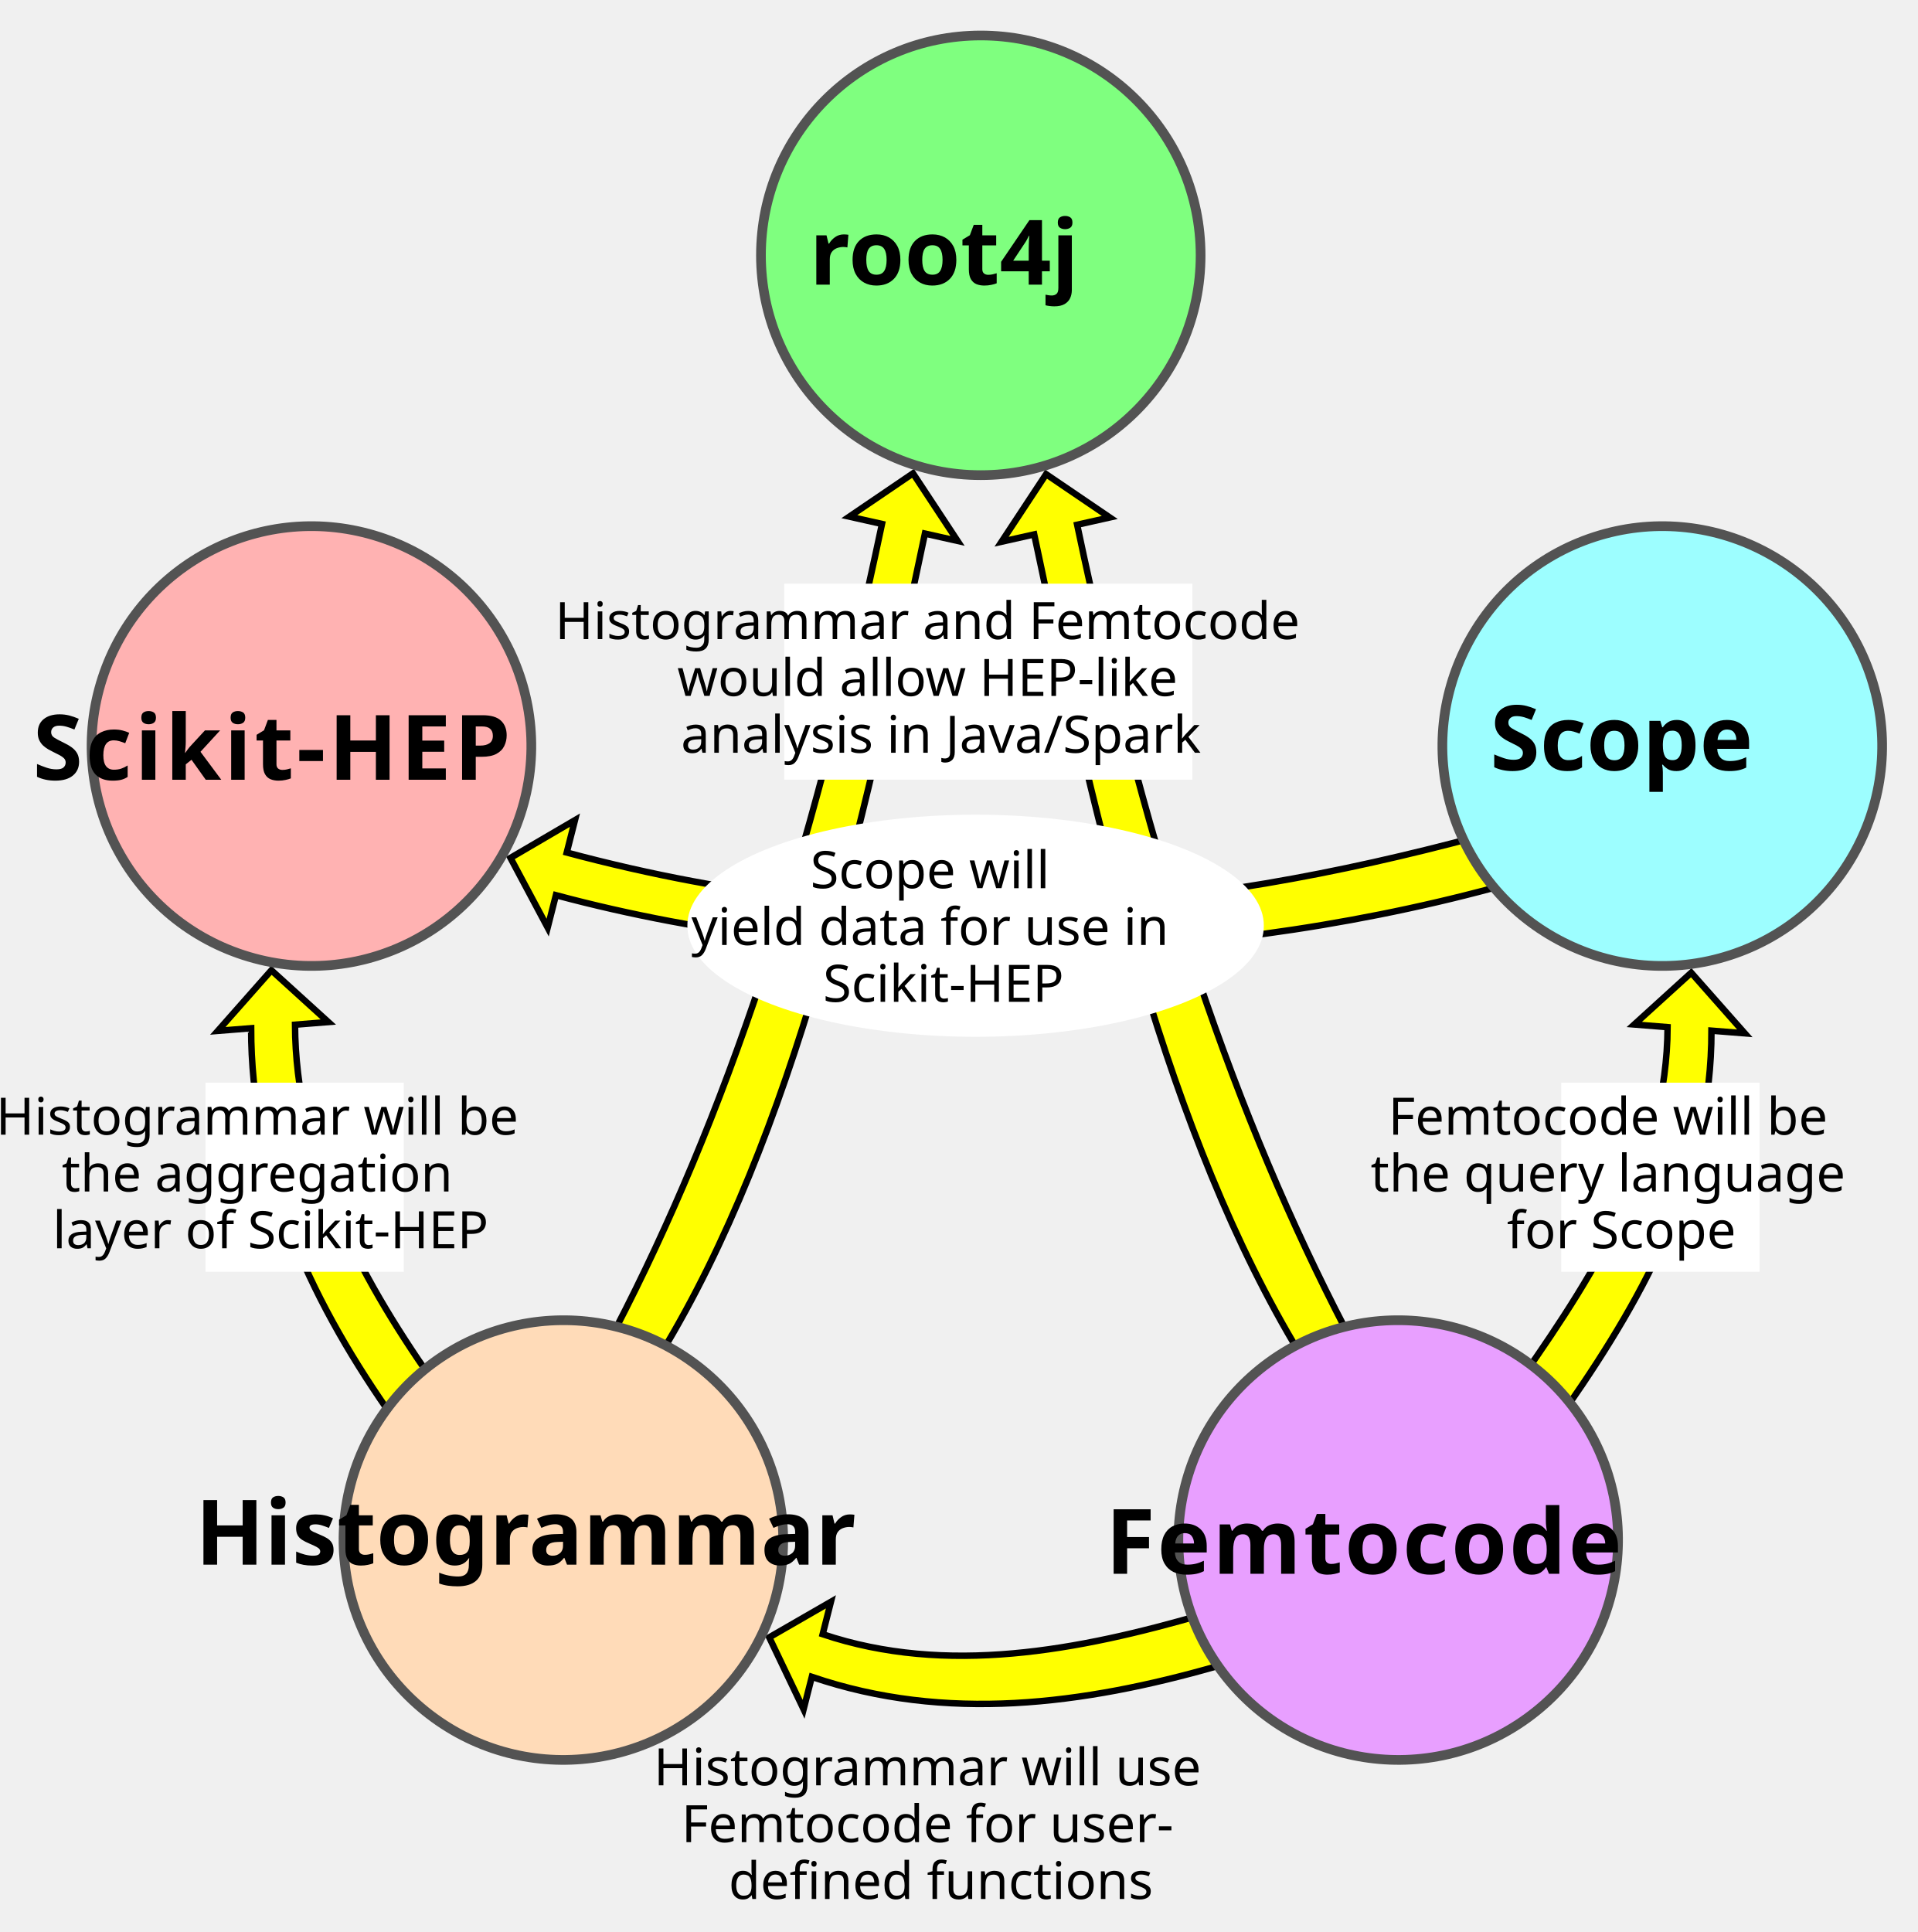
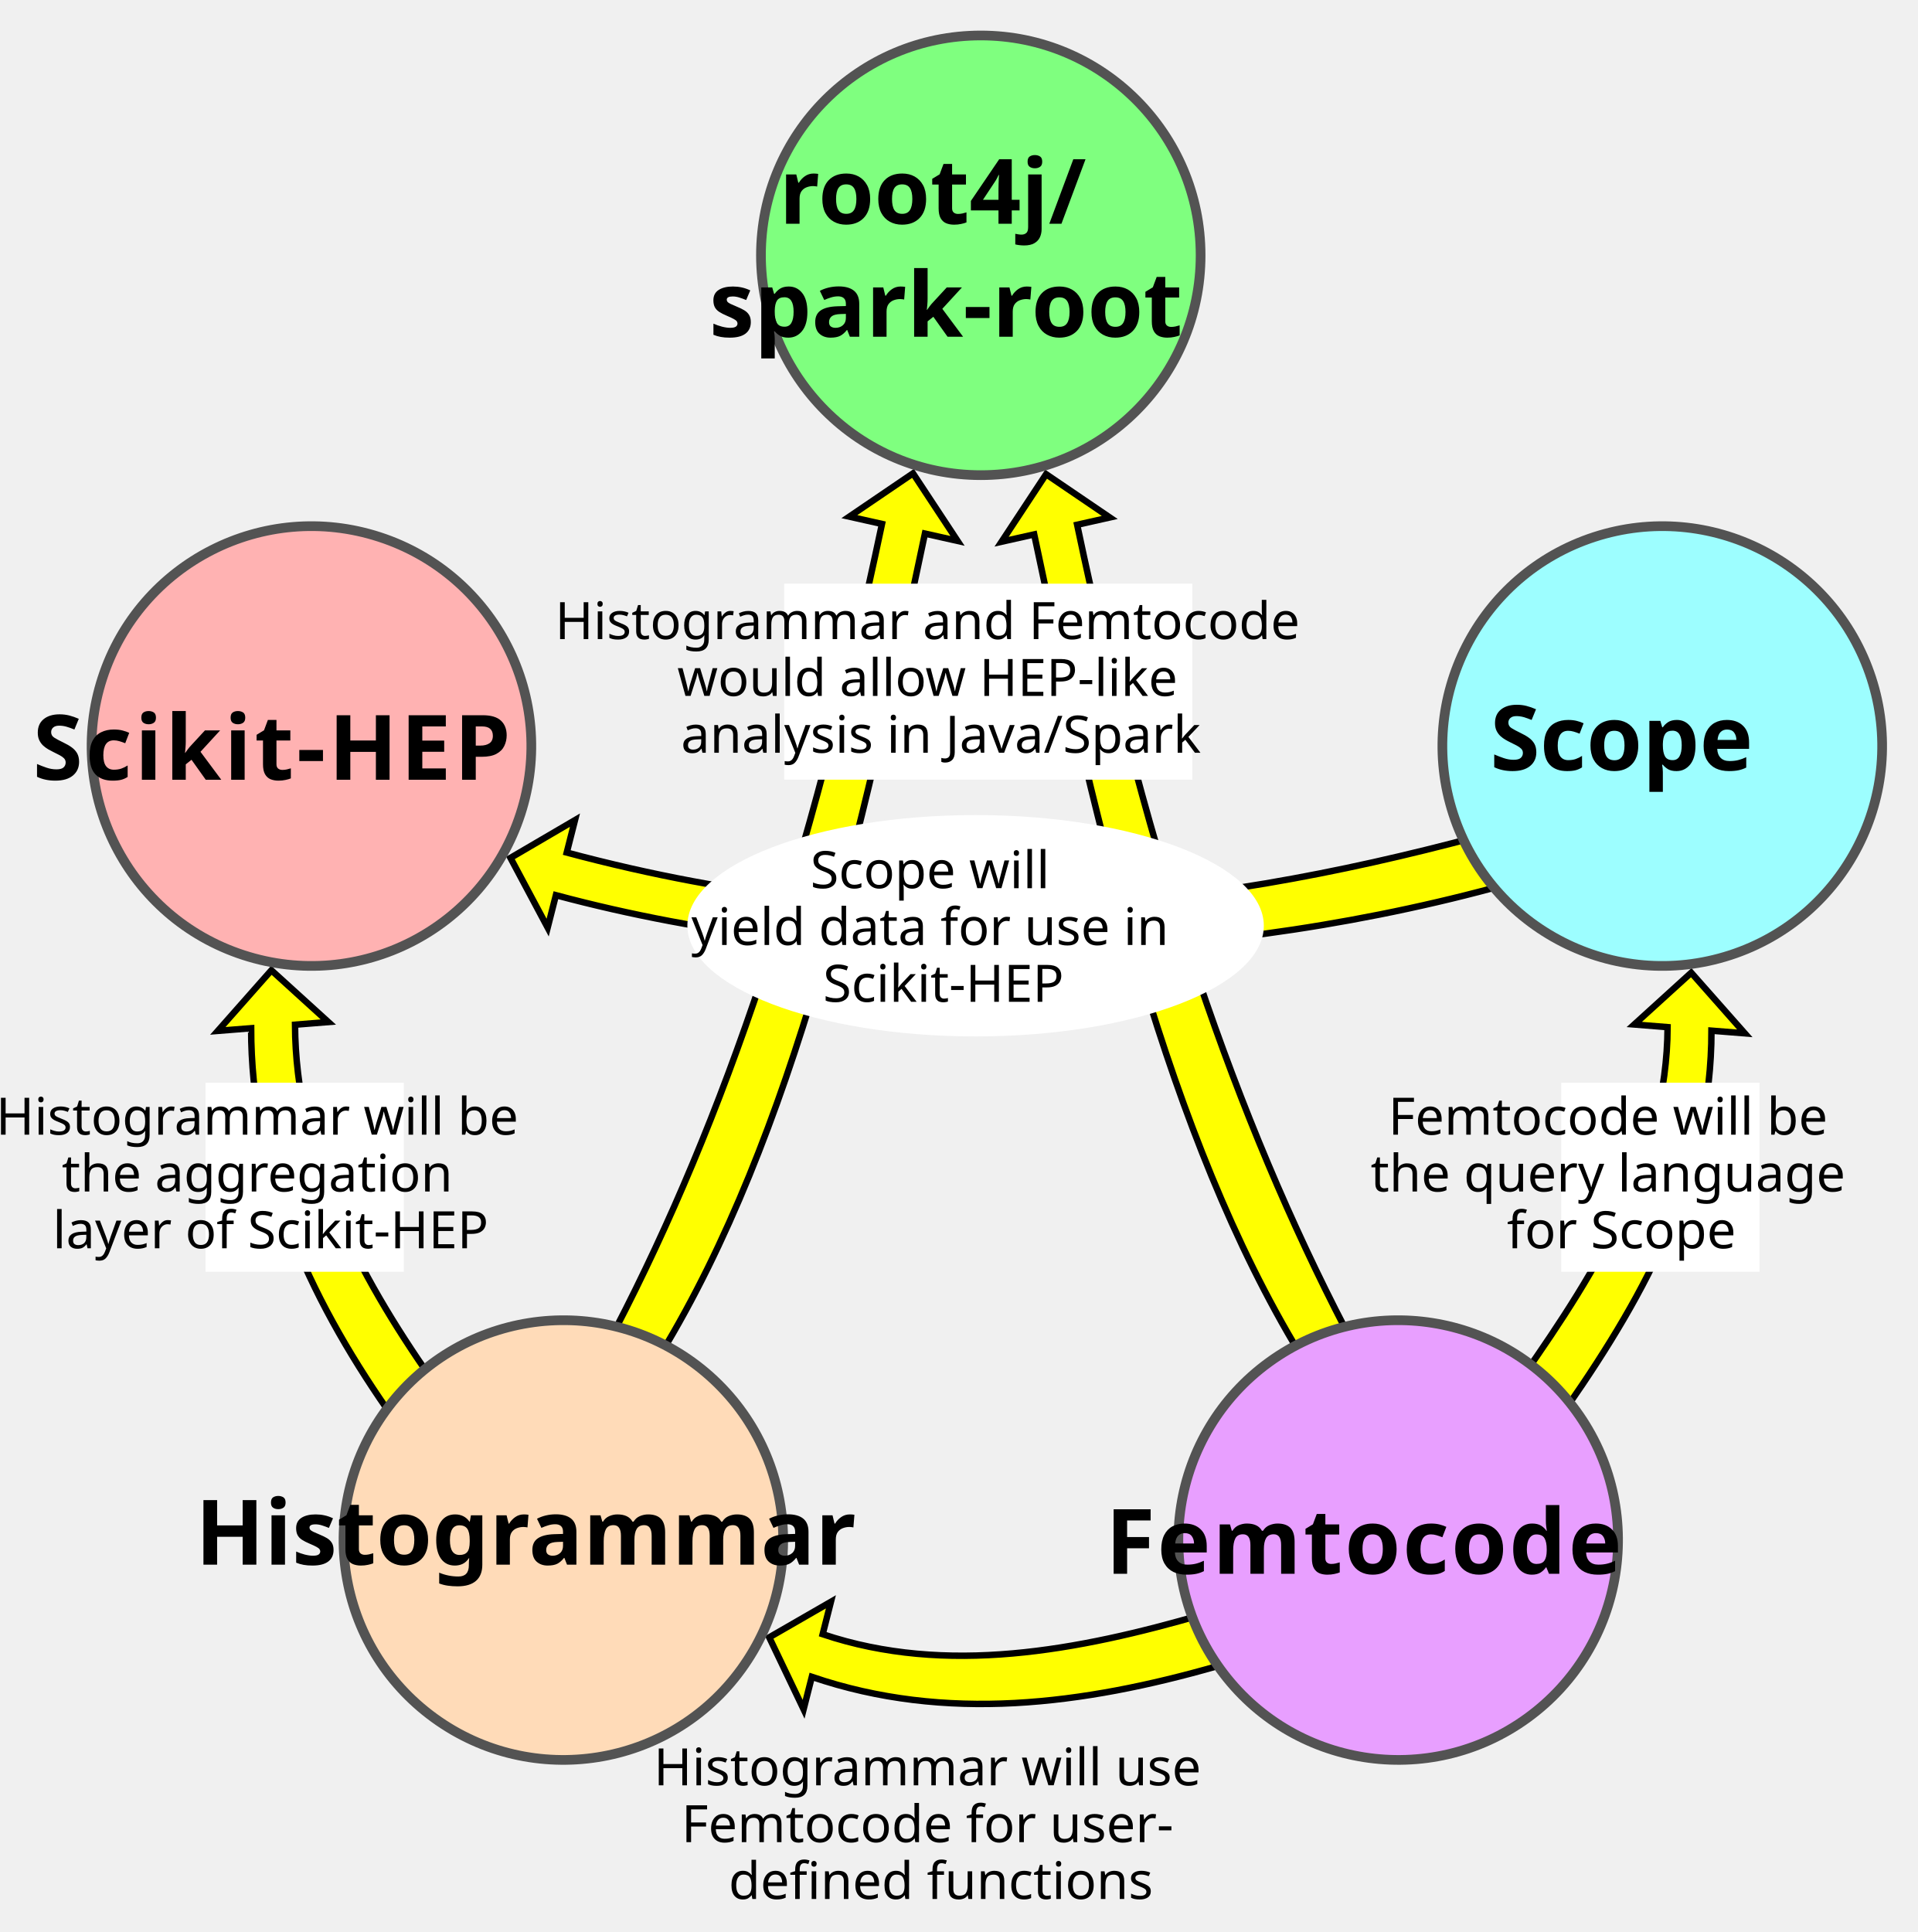
<svg xmlns="http://www.w3.org/2000/svg" width="594.055" height="598.48" id="svg2" version="1.1">
  <defs id="defs4" />
  <g id="layer1" transform="translate(-77.05756,-237.8789)">
    <path id="path3338" style="color:#000000;fill:#ffff00;fill-opacity:1;fill-rule:nonzero;stroke:#000000;stroke-width:2;stroke-linecap:butt;stroke-linejoin:miter;stroke-miterlimit:4;stroke-opacity:1;stroke-dasharray:none;stroke-dashoffset:0;marker:none;visibility:visible;display:inline;overflow:visible;enable-background:accumulate" d="m 539.401,513.026 c -91.163,24.427 -197.511,26.977 -290.133,2.159 l -2.551,10.035 -11.52,-21.588 19.981,-11.698 -2.551,10.035 c 105.755,28.337 195.721,18.224 282.455,-5.017 z" />
    <path d="M 479.772,657.202 C 438.885,589.812 417.21,497.252 397.436,403.423 l -10.103,2.265 13.795,-20.918 19.718,13.403 -10.103,2.265 c 22.578,107.132 49.567,184.429 83.106,249.12 z" style="color:#000000;fill:#ffff00;fill-opacity:1;fill-rule:nonzero;stroke:#000000;stroke-width:2;stroke-linecap:butt;stroke-linejoin:miter;stroke-miterlimit:4;stroke-opacity:1;stroke-dasharray:none;stroke-dashoffset:0;marker:none;visibility:visible;display:inline;overflow:visible;enable-background:accumulate" id="path3340" />
    <path id="path3344" style="color:#000000;fill:#ffff00;fill-opacity:1;fill-rule:nonzero;stroke:#000000;stroke-width:2;stroke-linecap:butt;stroke-linejoin:miter;stroke-miterlimit:4;stroke-opacity:1;stroke-dasharray:none;stroke-dashoffset:0;marker:none;visibility:visible;display:inline;overflow:visible;enable-background:accumulate" d="m 281.885,657.075 c 40.887,-67.389 61.931,-160.076 81.705,-253.905 l 10.103,2.265 -13.795,-20.918 -19.718,13.403 10.103,2.265 C 327.705,507.319 301.347,584.743 267.808,649.433 z" />
    <path id="path3334" style="color:#000000;fill:#ffff00;fill-opacity:1;fill-rule:nonzero;stroke:#000000;stroke-width:2;stroke-linecap:butt;stroke-linejoin:miter;stroke-miterlimit:4;stroke-opacity:1;stroke-dasharray:none;stroke-dashoffset:0;marker:none;visibility:visible;display:inline;overflow:visible;enable-background:accumulate" d="m 562.714,673.414 c 24.657,-35.47 44.535,-72.38 44.534,-116.264 l 10.321,0.827 -16.592,-18.777 -17.644,16.035 10.321,0.827 c -0.193,40.443 -21.572,74.977 -44.759,108.074 z" />
    <path d="m 454.164,754.011 c -41.532,11.881 -84.079,17.49 -125.611,3.317 l -2.551,10.035 -10.645,-22.272 19.106,-11.015 -2.551,10.035 c 38.339,12.878 79.121,5.081 117.933,-6.175 z" style="color:#000000;fill:#ffff00;fill-opacity:1;fill-rule:nonzero;stroke:#000000;stroke-width:2;stroke-linecap:butt;stroke-linejoin:miter;stroke-miterlimit:4;stroke-opacity:1;stroke-dasharray:none;stroke-dashoffset:0;marker:none;visibility:visible;display:inline;overflow:visible;enable-background:accumulate" id="path3336" />
    <path d="M 197.115,674.606 C 172.458,639.135 154.853,600.274 154.854,556.39 l -10.321,0.827 16.592,-18.777 17.644,16.035 -10.321,0.827 c 0.193,40.443 19.299,76.928 42.486,110.026 z" style="color:#000000;fill:#ffff00;fill-opacity:1;fill-rule:nonzero;stroke:#000000;stroke-width:2;stroke-linecap:butt;stroke-linejoin:miter;stroke-miterlimit:4;stroke-opacity:1;stroke-dasharray:none;stroke-dashoffset:0;marker:none;visibility:visible;display:inline;overflow:visible;enable-background:accumulate" id="path3332" />
    <path transform="matrix(0.309017,-0.9510565,0.9510565,0.309017,-487.9588,1461.258)" style="color:#000000;fill:#ffb2b2;fill-opacity:1;fill-rule:nonzero;stroke:#535353;stroke-width:3;stroke-linecap:butt;stroke-linejoin:miter;stroke-miterlimit:4;stroke-opacity:1;stroke-dasharray:none;stroke-dashoffset:0;marker:none;visibility:visible;display:inline;overflow:visible;enable-background:accumulate" id="path3131" d="m 1216.224,322.495 c 0,37.61 -30.489,68.099 -68.099,68.099 -37.61,0 -68.099,-30.489 -68.099,-68.099 0,-37.61 30.489,-68.099 68.099,-68.099 37.61,0 68.099,30.489 68.099,68.099 z" />
    <path transform="matrix(0.309017,0.9510565,-0.9510565,0.309017,543.9273,-722.6039)" style="color:#000000;fill:#9dfeff;fill-opacity:1;fill-rule:nonzero;stroke:#535353;stroke-width:3;stroke-linecap:butt;stroke-linejoin:miter;stroke-miterlimit:4;stroke-opacity:1;stroke-dasharray:none;stroke-dashoffset:0;marker:none;visibility:visible;display:inline;overflow:visible;enable-background:accumulate" id="path3143" d="m 1216.224,322.495 c 0,37.61 -30.489,68.099 -68.099,68.099 -37.61,0 -68.099,-30.489 -68.099,-68.099 0,-37.61 30.489,-68.099 68.099,-68.099 37.61,0 68.099,30.489 68.099,68.099 z" />
    <path style="color:#000000;fill:#7fff7f;fill-opacity:1;fill-rule:nonzero;stroke:#535353;stroke-width:3;stroke-linecap:butt;stroke-linejoin:miter;stroke-miterlimit:4;stroke-opacity:1;stroke-dasharray:none;stroke-dashoffset:0;marker:none;visibility:visible;display:inline;overflow:visible;enable-background:accumulate" id="path3127" d="m 1216.224,322.495 c 0,37.61 -30.489,68.099 -68.099,68.099 -37.61,0 -68.099,-30.489 -68.099,-68.099 0,-37.61 30.489,-68.099 68.099,-68.099 37.61,0 68.099,30.489 68.099,68.099 z" transform="matrix(-1,0,0,1,1529.016,-5.527306)" />
    <path transform="matrix(0.809017,-0.5877853,-0.5877853,-0.809017,-229.0903,1650.705)" style="color:#000000;fill:#e89fff;fill-opacity:1;fill-rule:nonzero;stroke:#535353;stroke-width:3;stroke-linecap:butt;stroke-linejoin:miter;stroke-miterlimit:4;stroke-opacity:1;stroke-dasharray:none;stroke-dashoffset:0;marker:none;visibility:visible;display:inline;overflow:visible;enable-background:accumulate" id="path3135" d="m 1216.224,322.495 c 0,37.61 -30.489,68.099 -68.099,68.099 -37.61,0 -68.099,-30.489 -68.099,-68.099 0,-37.61 30.489,-68.099 68.099,-68.099 37.61,0 68.099,30.489 68.099,68.099 z" />
    <path transform="matrix(0.809017,0.5877853,0.5877853,-0.809017,-866.831,301.0042)" style="color:#000000;fill:#ffdbb8;fill-opacity:1;fill-rule:nonzero;stroke:#535353;stroke-width:3;stroke-linecap:butt;stroke-linejoin:miter;stroke-miterlimit:4;stroke-opacity:1;stroke-dasharray:none;stroke-dashoffset:0;marker:none;visibility:visible;display:inline;overflow:visible;enable-background:accumulate" id="path3139" d="m 1216.224,322.495 c 0,37.61 -30.489,68.099 -68.099,68.099 -37.61,0 -68.099,-30.489 -68.099,-68.099 0,-37.61 30.489,-68.099 68.099,-68.099 37.61,0 68.099,30.489 68.099,68.099 z" />
    <text xml:space="preserve" style="font-size:16px;font-style:normal;font-weight:normal;text-align:center;line-height:125%;letter-spacing:0px;word-spacing:0px;text-anchor:middle;fill:#000000;fill-opacity:1;stroke:none;font-family:Sans" x="250.348" y="722.566" id="text3001">
      <tspan id="tspan3003" x="250.348" y="722.566" style="font-size:28px;font-weight:bold">Histogrammar</tspan>
    </text>
    <text id="text3005" y="725.39" x="509.589" style="font-size:16px;font-style:normal;font-weight:normal;text-align:center;line-height:125%;letter-spacing:0px;word-spacing:0px;text-anchor:middle;fill:#000000;fill-opacity:1;stroke:none;font-family:Sans" xml:space="preserve">
      <tspan style="font-size:28px;font-weight:bold;letter-spacing:0.63px" y="725.39" x="509.904" id="tspan3007">Femtocode</tspan>
    </text>
    <text xml:space="preserve" style="font-size:16px;font-style:normal;font-weight:normal;text-align:center;line-height:125%;letter-spacing:0px;word-spacing:0px;text-anchor:middle;fill:#000000;fill-opacity:1;stroke:none;font-family:Sans" x="589.789" y="476.462" id="text3009">
      <tspan id="tspan3011" x="589.789" y="476.462" style="font-size:28px;font-weight:bold">Scope</tspan>
    </text>
-     <text id="text3013" y="326.058" x="379.915" style="font-size:16px;font-style:normal;font-weight:normal;text-align:center;line-height:125%;letter-spacing:0px;word-spacing:0px;text-anchor:middle;fill:#000000;fill-opacity:1;stroke:none;font-family:Sans" xml:space="preserve">
-       <tspan style="font-size:28px;font-weight:bold" y="326.058" x="379.915" id="tspan3015">root4j</tspan>
+     <text id="text3013" y="307.192" x="380.495" style="font-size:16px;font-style:normal;font-weight:normal;text-align:center;line-height:125%;letter-spacing:0px;word-spacing:0px;text-anchor:middle;fill:#000000;fill-opacity:1;stroke:none;font-family:Sans" xml:space="preserve">
+       <tspan style="font-size:28px;font-weight:bold" y="307.192" x="380.495" id="tspan3015">root4j/</tspan>
+       <tspan style="font-size:28px;font-weight:bold" y="342.192" x="380.495" id="tspan3040">spark-root</tspan>
    </text>
    <text xml:space="preserve" style="font-size:16px;font-style:normal;font-weight:normal;text-align:center;line-height:125%;letter-spacing:0px;word-spacing:0px;text-anchor:middle;fill:#000000;fill-opacity:1;stroke:none;font-family:Sans" x="171.222" y="479.422" id="text3017">
      <tspan id="tspan3019" x="171.662" y="479.422" style="font-size:28px;font-weight:bold;letter-spacing:0.88px">Scikit-HEP</tspan>
    </text>
    <rect style="color:#000000;fill:#ffffff;fill-opacity:1;fill-rule:nonzero;stroke:none;stroke-width:2;marker:none;visibility:visible;display:inline;overflow:visible;enable-background:accumulate" id="rect4147" width="61.429" height="58.571" x="140.714" y="573.265" />
    <text xml:space="preserve" style="font-size:16px;font-style:normal;font-weight:normal;text-align:center;line-height:110%;letter-spacing:0px;word-spacing:0px;text-anchor:middle;fill:#000000;fill-opacity:1;stroke:none;font-family:Sans" x="171.3" y="589.365" id="text3107">
      <tspan id="tspan3109" x="171.3" y="589.365">Histogrammar will be</tspan>
      <tspan x="171.3" y="606.965" id="tspan3111">the aggregation</tspan>
      <tspan x="171.3" y="624.565" id="tspan3113">layer of Scikit-HEP</tspan>
    </text>
    <text xml:space="preserve" style="font-size:16px;font-style:normal;font-weight:normal;text-align:center;line-height:110%;letter-spacing:0px;word-spacing:0px;text-anchor:middle;fill:#000000;fill-opacity:1;stroke:none;font-family:Sans" x="378.935" y="790.932" id="text3147">
      <tspan id="tspan3149" x="378.935" y="790.932">Histogrammar will use</tspan>
      <tspan x="378.935" y="808.532" id="tspan3151">Femtocode for user-</tspan>
      <tspan x="378.935" y="826.132" id="tspan3153">defined functions</tspan>
    </text>
    <rect y="573.265" x="560.714" height="58.571" width="61.429" id="rect4167" style="color:#000000;fill:#ffffff;fill-opacity:1;fill-rule:nonzero;stroke:none;stroke-width:2;marker:none;visibility:visible;display:inline;overflow:visible;enable-background:accumulate" />
    <text xml:space="preserve" style="font-size:16px;font-style:normal;font-weight:normal;text-align:center;line-height:110%;letter-spacing:0px;word-spacing:0px;text-anchor:middle;fill:#000000;fill-opacity:1;stroke:none;font-family:Sans" x="589.765" y="589.365" id="text3155">
      <tspan x="589.765" y="589.365" id="tspan3159">Femtocode will be</tspan>
      <tspan x="589.765" y="606.965" id="tspan3163">the query language</tspan>
      <tspan x="589.765" y="624.565" id="tspan3165">for Scope</tspan>
    </text>
    <rect style="color:#000000;fill:#ffffff;fill-opacity:1;fill-rule:nonzero;stroke:none;stroke-width:2;marker:none;visibility:visible;display:inline;overflow:visible;enable-background:accumulate" id="rect4128" width="126.429" height="60.714" x="320" y="418.683" />
    <text xml:space="preserve" style="font-size:16px;font-style:normal;font-weight:normal;text-align:center;line-height:110%;letter-spacing:0px;word-spacing:0px;text-anchor:middle;fill:#000000;fill-opacity:1;stroke:none;font-family:Sans" x="378.935" y="435.854" id="text3213">
      <tspan x="378.935" y="435.854" id="tspan3219">Histogrammar and Femtocode</tspan>
      <tspan x="378.935" y="453.454" id="tspan3295">would allow HEP-like</tspan>
      <tspan x="378.935" y="471.054" id="tspan3223">analysis in Java/Spark</tspan>
    </text>
-     <path style="color:#000000;fill:#ffffff;fill-opacity:1;fill-rule:nonzero;stroke:none;stroke-width:2;marker:none;visibility:visible;display:inline;overflow:visible;enable-background:accumulate" id="path4124" d="m 468.571,526.648 a 89.286,34.286 0 1 1 -178.571,0 89.286,34.286 0 1 1 178.571,0 z" transform="translate(0,-1.999975)" />
+     <path style="color:#000000;fill:#ffffff;fill-opacity:1;fill-rule:nonzero;stroke:none;stroke-width:2;marker:none;visibility:visible;display:inline;overflow:visible;enable-background:accumulate" id="path4124" d="m 468.571,526.648 c 0,18.935 -39.975,34.286 -89.286,34.286 -49.311,0 -89.286,-15.35 -89.286,-34.286 0,-18.935 39.975,-34.286 89.286,-34.286 49.311,0 89.286,15.35 89.286,34.286 z" transform="translate(0,-1.999975)" />
    <text id="text3255" y="513.013" x="379.735" style="font-size:16px;font-style:normal;font-weight:normal;text-align:center;line-height:110%;letter-spacing:0px;word-spacing:0px;text-anchor:middle;fill:#000000;fill-opacity:1;stroke:none;font-family:Sans" xml:space="preserve">
      <tspan y="513.013" x="379.735" id="tspan3257">Scope will</tspan>
      <tspan id="tspan3259" y="530.613" x="379.735">yield data for use in</tspan>
      <tspan id="tspan3261" y="548.213" x="379.735">Scikit-HEP</tspan>
    </text>
    <path style="color:#000000;fill:#ffffff;fill-opacity:0;fill-rule:nonzero;stroke:#000000;stroke-width:2;stroke-linecap:butt;stroke-linejoin:miter;stroke-miterlimit:4;stroke-opacity:1;stroke-dasharray:none;stroke-dashoffset:0;marker:none;visibility:visible;display:inline;overflow:visible;enable-background:accumulate" id="path3271" d="m 581.429,520.219 c 0,121.503 -98.497,220 -220,220 -121.503,0 -220,-98.497 -220,-220 0,-121.503 98.497,-220 220,-220 121.503,0 220,98.497 220,220 z" transform="translate(-721.02,18.23475)" />
    <path transform="translate(-1507.716,-4.04061)" d="m 1216.224,322.495 c 0,37.61 -30.489,68.099 -68.099,68.099 -37.61,0 -68.099,-30.489 -68.099,-68.099 0,-37.61 30.489,-68.099 68.099,-68.099 37.61,0 68.099,30.489 68.099,68.099 z" id="path3273" style="color:#000000;fill:#ffffff;fill-opacity:0;fill-rule:nonzero;stroke:#000000;stroke-width:2;stroke-linecap:butt;stroke-linejoin:miter;stroke-miterlimit:4;stroke-opacity:1;stroke-dasharray:none;stroke-dashoffset:0;marker:none;visibility:visible;display:inline;overflow:visible;enable-background:accumulate" />
    <path d="m 1216.224,322.495 c 0,37.61 -30.489,68.099 -68.099,68.099 -37.61,0 -68.099,-30.489 -68.099,-68.099 0,-37.61 30.489,-68.099 68.099,-68.099 37.61,0 68.099,30.489 68.099,68.099 z" id="path3275" style="color:#000000;fill:#ffffff;fill-opacity:0;fill-rule:nonzero;stroke:#000000;stroke-width:2;stroke-linecap:butt;stroke-linejoin:miter;stroke-miterlimit:4;stroke-opacity:1;stroke-dasharray:none;stroke-dashoffset:0;marker:none;visibility:visible;display:inline;overflow:visible;enable-background:accumulate" transform="matrix(0.309017,-0.9510565,0.9510565,0.309017,-1230.325,1462.745)" />
    <path d="m 1216.224,322.495 c 0,37.61 -30.489,68.099 -68.099,68.099 -37.61,0 -68.099,-30.489 -68.099,-68.099 0,-37.61 30.489,-68.099 68.099,-68.099 37.61,0 68.099,30.489 68.099,68.099 z" id="path3277" style="color:#000000;fill:#ffffff;fill-opacity:0;fill-rule:nonzero;stroke:#000000;stroke-width:2;stroke-linecap:butt;stroke-linejoin:miter;stroke-miterlimit:4;stroke-opacity:1;stroke-dasharray:none;stroke-dashoffset:0;marker:none;visibility:visible;display:inline;overflow:visible;enable-background:accumulate" transform="matrix(-0.809017,-0.5877853,0.5877853,-0.809017,250.3903,1652.192)" />
    <path transform="matrix(-1,0,0,-1,788.5329,1080.949)" style="color:#000000;fill:#ffffff;fill-opacity:0;fill-rule:nonzero;stroke:#000000;stroke-width:2;stroke-linecap:butt;stroke-linejoin:miter;stroke-miterlimit:4;stroke-opacity:1;stroke-dasharray:none;stroke-dashoffset:0;marker:none;visibility:visible;display:inline;overflow:visible;enable-background:accumulate" id="path3279" d="m 1216.224,322.495 c 0,37.61 -30.489,68.099 -68.099,68.099 -37.61,0 -68.099,-30.489 -68.099,-68.099 0,-37.61 30.489,-68.099 68.099,-68.099 37.61,0 68.099,30.489 68.099,68.099 z" />
    <path d="m 1216.224,322.495 c 0,37.61 -30.489,68.099 -68.099,68.099 -37.61,0 -68.099,-30.489 -68.099,-68.099 0,-37.61 30.489,-68.099 68.099,-68.099 37.61,0 68.099,30.489 68.099,68.099 z" id="path3281" style="color:#000000;fill:#ffffff;fill-opacity:0;fill-rule:nonzero;stroke:#000000;stroke-width:2;stroke-linecap:butt;stroke-linejoin:miter;stroke-miterlimit:4;stroke-opacity:1;stroke-dasharray:none;stroke-dashoffset:0;marker:none;visibility:visible;display:inline;overflow:visible;enable-background:accumulate" transform="matrix(-0.809017,0.5877853,-0.5877853,-0.809017,888.131,302.4908)" />
    <path transform="matrix(0.809017,-0.5877853,0.5877853,0.809017,-1607.314,774.4172)" style="color:#000000;fill:#ffffff;fill-opacity:0;fill-rule:nonzero;stroke:#000000;stroke-width:2;stroke-linecap:butt;stroke-linejoin:miter;stroke-miterlimit:4;stroke-opacity:1;stroke-dasharray:none;stroke-dashoffset:0;marker:none;visibility:visible;display:inline;overflow:visible;enable-background:accumulate" id="path3283" d="m 1216.224,322.495 c 0,37.61 -30.489,68.099 -68.099,68.099 -37.61,0 -68.099,-30.489 -68.099,-68.099 0,-37.61 30.489,-68.099 68.099,-68.099 37.61,0 68.099,30.489 68.099,68.099 z" />
    <path transform="matrix(-0.309017,0.9510565,-0.9510565,-0.309017,511.1415,-385.8371)" style="color:#000000;fill:#ffffff;fill-opacity:0;fill-rule:nonzero;stroke:#000000;stroke-width:2;stroke-linecap:butt;stroke-linejoin:miter;stroke-miterlimit:4;stroke-opacity:1;stroke-dasharray:none;stroke-dashoffset:0;marker:none;visibility:visible;display:inline;overflow:visible;enable-background:accumulate" id="path3285" d="m 1216.224,322.495 c 0,37.61 -30.489,68.099 -68.099,68.099 -37.61,0 -68.099,-30.489 -68.099,-68.099 0,-37.61 30.489,-68.099 68.099,-68.099 37.61,0 68.099,30.489 68.099,68.099 z" />
    <path d="m 1216.224,322.495 c 0,37.61 -30.489,68.099 -68.099,68.099 -37.61,0 -68.099,-30.489 -68.099,-68.099 0,-37.61 30.489,-68.099 68.099,-68.099 37.61,0 68.099,30.489 68.099,68.099 z" id="path3287" style="color:#000000;fill:#ffffff;fill-opacity:0;fill-rule:nonzero;stroke:#000000;stroke-width:2;stroke-linecap:butt;stroke-linejoin:miter;stroke-miterlimit:4;stroke-opacity:1;stroke-dasharray:none;stroke-dashoffset:0;marker:none;visibility:visible;display:inline;overflow:visible;enable-background:accumulate" transform="matrix(0.309017,0.9510565,-0.9510565,0.309017,-198.4384,-721.1172)" />
    <path transform="matrix(-0.309017,-0.9510565,0.9510565,-0.309017,-520.7447,1798.025)" style="color:#000000;fill:#ffffff;fill-opacity:0;fill-rule:nonzero;stroke:#000000;stroke-width:2;stroke-linecap:butt;stroke-linejoin:miter;stroke-miterlimit:4;stroke-opacity:1;stroke-dasharray:none;stroke-dashoffset:0;marker:none;visibility:visible;display:inline;overflow:visible;enable-background:accumulate" id="path3289" d="m 1216.224,322.495 c 0,37.61 -30.489,68.099 -68.099,68.099 -37.61,0 -68.099,-30.489 -68.099,-68.099 0,-37.61 30.489,-68.099 68.099,-68.099 37.61,0 68.099,30.489 68.099,68.099 z" />
    <path transform="matrix(0.809017,0.5877853,-0.5877853,0.809017,-969.5733,-575.2839)" style="color:#000000;fill:#ffffff;fill-opacity:0;fill-rule:nonzero;stroke:#000000;stroke-width:2;stroke-linecap:butt;stroke-linejoin:miter;stroke-miterlimit:4;stroke-opacity:1;stroke-dasharray:none;stroke-dashoffset:0;marker:none;visibility:visible;display:inline;overflow:visible;enable-background:accumulate" id="path3291" d="m 1216.224,322.495 c 0,37.61 -30.489,68.099 -68.099,68.099 -37.61,0 -68.099,-30.489 -68.099,-68.099 0,-37.61 30.489,-68.099 68.099,-68.099 37.61,0 68.099,30.489 68.099,68.099 z" />
    <path id="path3309" style="color:#000000;fill:#ffffff;fill-opacity:0;fill-rule:nonzero;stroke:#000000;stroke-width:2;stroke-linecap:butt;stroke-linejoin:miter;stroke-miterlimit:4;stroke-opacity:1;stroke-dasharray:none;stroke-dashoffset:0;marker:none;visibility:visible;display:inline;overflow:visible;enable-background:accumulate" d="m -302.288,520.517 0,81.317 10.354,0 -17.173,17.173 -17.173,-17.173 10.354,0 0,-81.317" />
    <path id="path3309-5" style="color:#000000;fill:#ffffff;fill-opacity:0;fill-rule:nonzero;stroke:#ff0000;stroke-width:2;stroke-linecap:butt;stroke-linejoin:miter;stroke-miterlimit:4;stroke-opacity:1;stroke-dasharray:none;stroke-dashoffset:0;marker:none;visibility:visible;display:inline;overflow:visible;enable-background:accumulate" d="m -428.196,758.026 c 41.532,11.881 80.922,15.975 122.455,1.802 l 2.551,10.035 12.413,-21.767 -20.874,-11.52 2.551,10.035 c -38.339,12.878 -75.964,6.596 -114.776,-4.659 z" />
  </g>
</svg>
